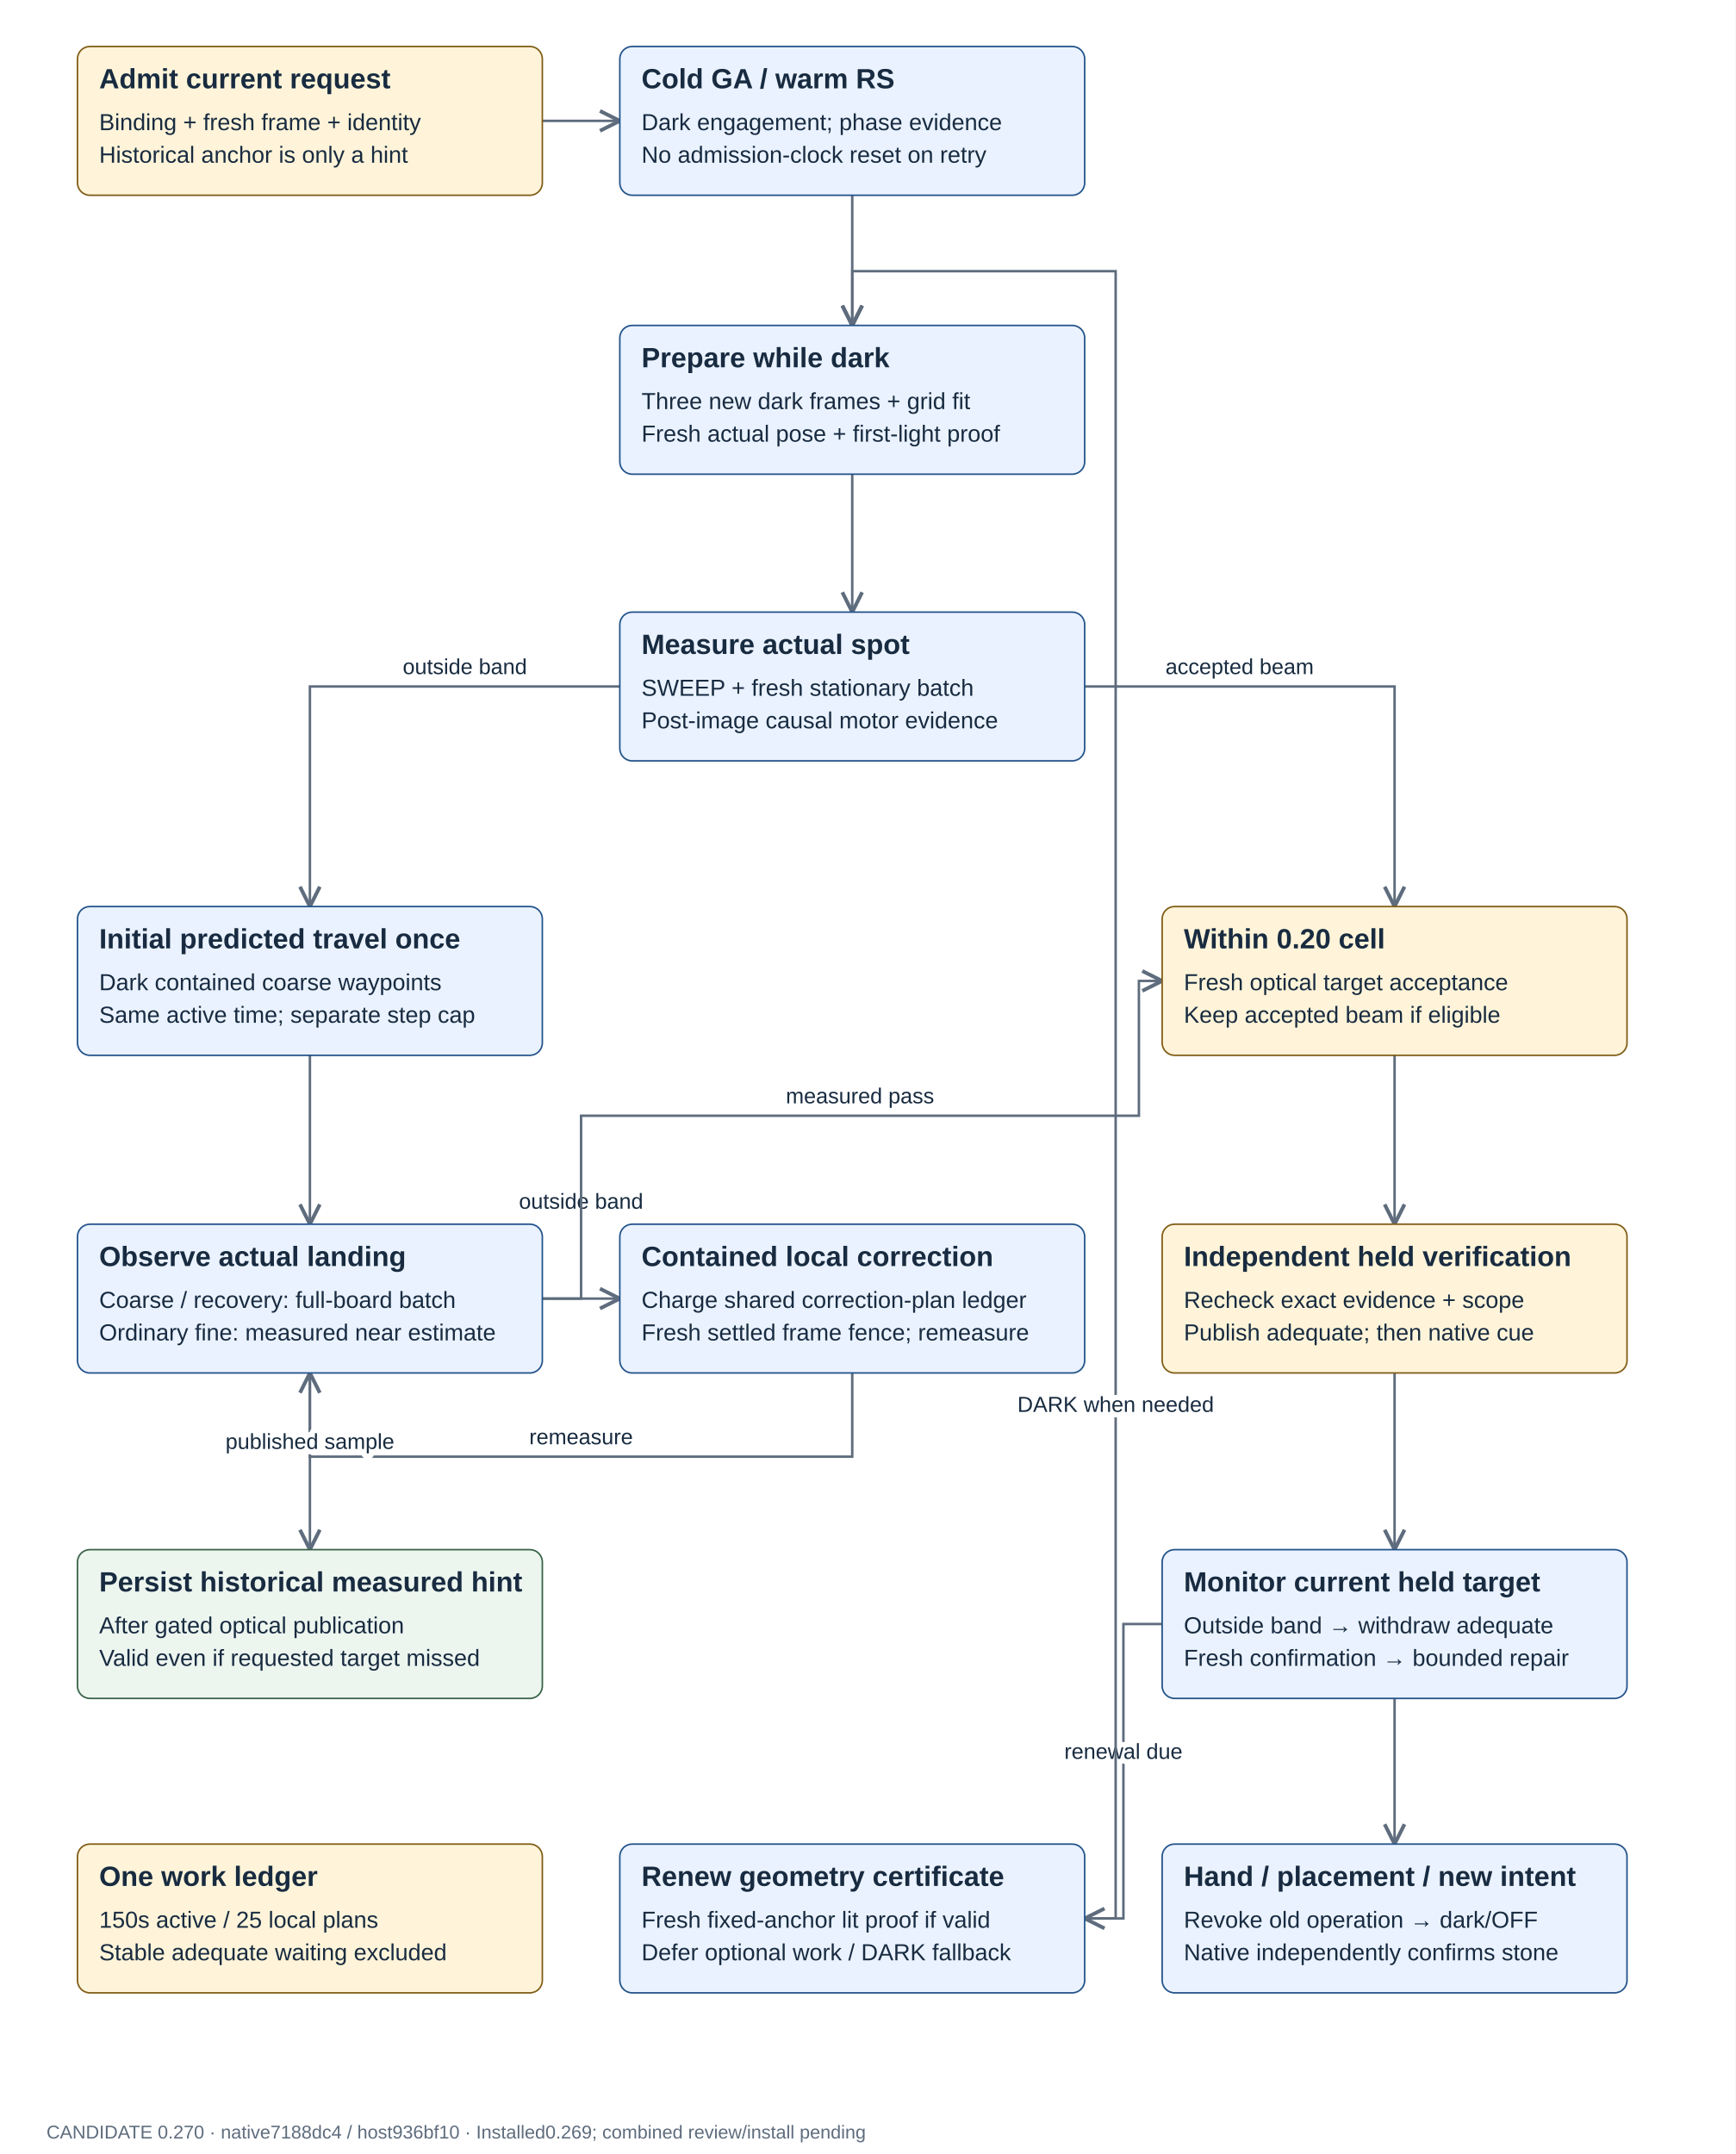
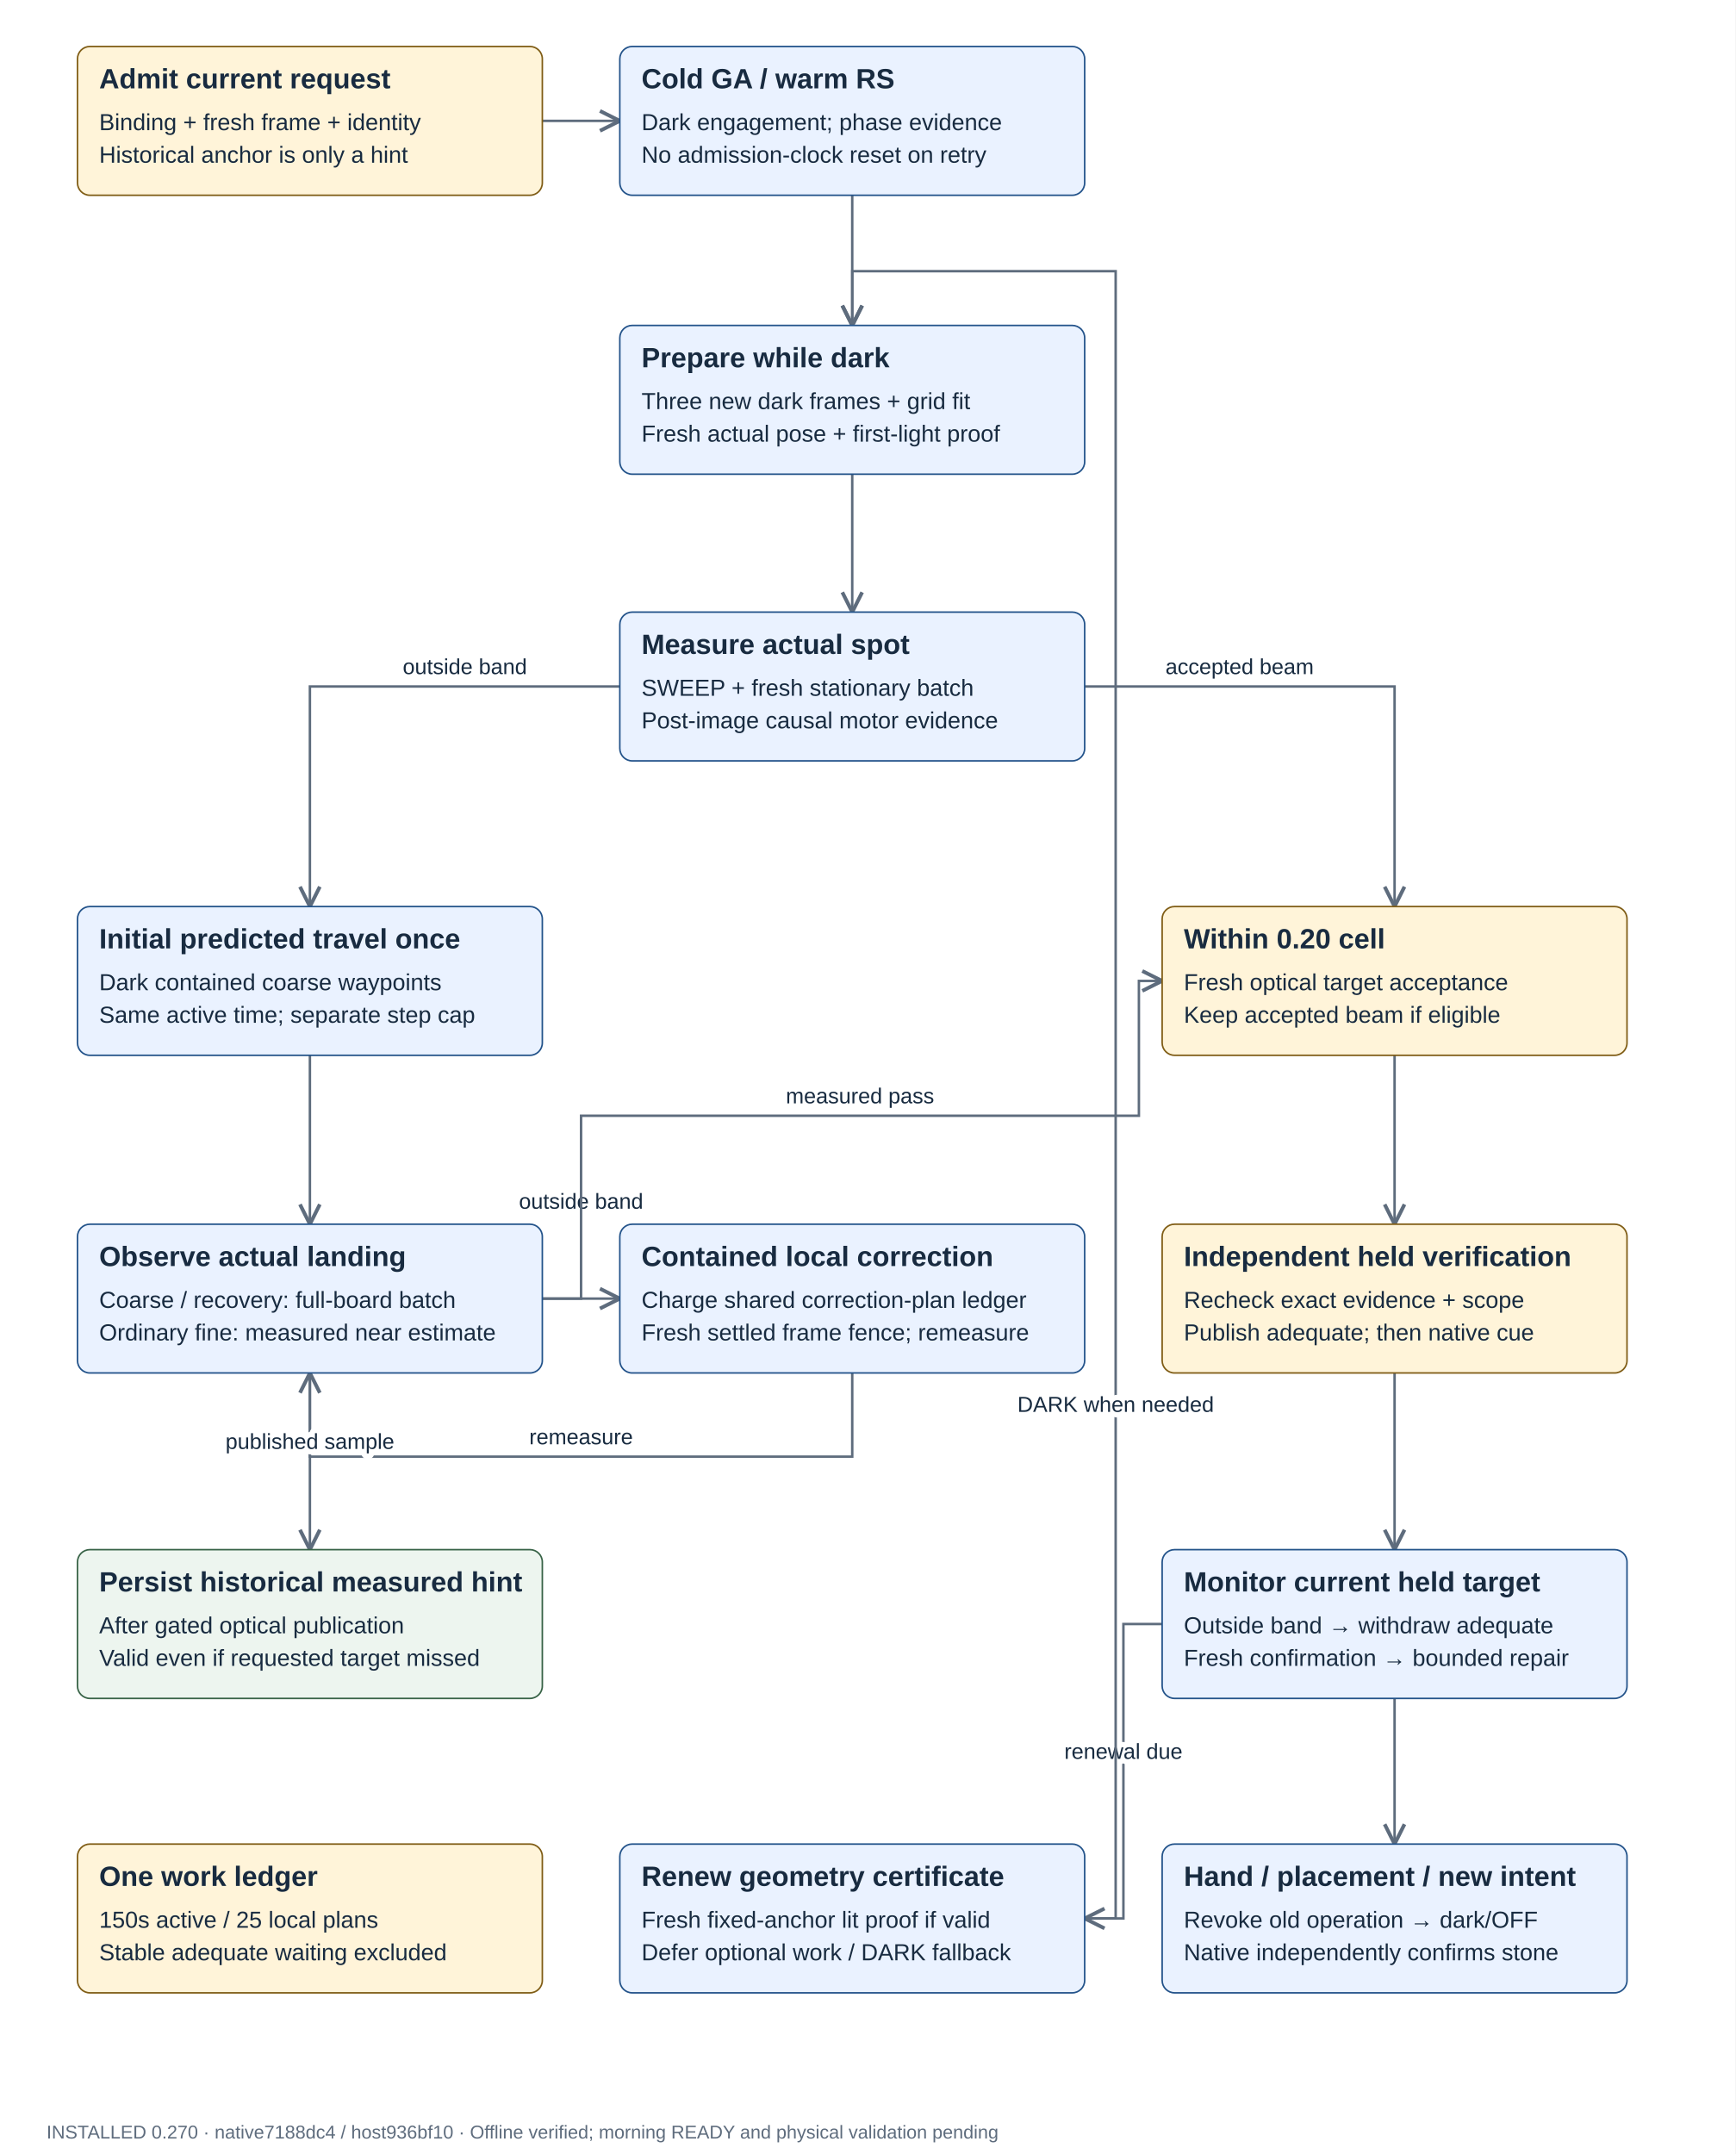
<svg xmlns="http://www.w3.org/2000/svg" viewBox="0 0 1120 1390" width="1120" height="1390" role="img" aria-labelledby="laser-title laser-desc">
  <defs>
    <marker id="arrow" markerWidth="10" markerHeight="10" refX="9" refY="5" orient="auto-start-reverse">
      <path d="M 1 1 L 9 5 L 1 9" fill="none" stroke="#5e6c7d" stroke-width="1.5" />
    </marker>
  </defs>
  <style>text{font-family:Arial,Helvetica,sans-serif;fill:#182b40}.edge-label{font-size:14px;paint-order:stroke;stroke:#fff;stroke-width:7px;stroke-linejoin:round}.node-title{font-size:18px;font-weight:600}.node-body{font-size:15px}</style>
  <rect width="100%" height="100%" fill="#fff" />
  <polyline points="350.0,78.0 400.0,78.0" fill="none" stroke="#5e6c7d" stroke-width="1.6" marker-end="url(#arrow)" />
  <polyline points="550.0,126.0 550.0,210.0" fill="none" stroke="#5e6c7d" stroke-width="1.6" marker-end="url(#arrow)" />
  <polyline points="550.0,306.0 550.0,395.0" fill="none" stroke="#5e6c7d" stroke-width="1.6" marker-end="url(#arrow)" />
  <polyline points="400.0,443.0 200,443 200.0,585.0" fill="none" stroke="#5e6c7d" stroke-width="1.6" marker-end="url(#arrow)" />
  <text class="edge-label" x="300.0" y="435.0" text-anchor="middle">outside band</text>
  <polyline points="700.0,443.0 900,443 900.0,585.0" fill="none" stroke="#5e6c7d" stroke-width="1.6" marker-end="url(#arrow)" />
  <text class="edge-label" x="800.0" y="435.0" text-anchor="middle">accepted beam</text>
  <polyline points="200.0,681.0 200.0,790.0" fill="none" stroke="#5e6c7d" stroke-width="1.6" marker-end="url(#arrow)" />
  <polyline points="350.0,838.0 400.0,838.0" fill="none" stroke="#5e6c7d" stroke-width="1.6" marker-end="url(#arrow)" />
  <text class="edge-label" x="375.0" y="780.0" text-anchor="middle">outside band</text>
  <polyline points="550.0,886.0 550,940 200,940 200.0,886.0" fill="none" stroke="#5e6c7d" stroke-width="1.6" marker-end="url(#arrow)" />
  <text class="edge-label" x="375.0" y="932.0" text-anchor="middle">remeasure</text>
  <polyline points="350.0,838.0 375,838 375,720 735,720 735,633 750.0,633.0" fill="none" stroke="#5e6c7d" stroke-width="1.6" marker-end="url(#arrow)" />
  <text class="edge-label" x="555.0" y="712.0" text-anchor="middle">measured pass</text>
  <polyline points="900.0,681.0 900.0,790.0" fill="none" stroke="#5e6c7d" stroke-width="1.6" marker-end="url(#arrow)" />
  <polyline points="900.0,886.0 900.0,1000.0" fill="none" stroke="#5e6c7d" stroke-width="1.6" marker-end="url(#arrow)" />
  <polyline points="900.0,1096.0 900.0,1190.0" fill="none" stroke="#5e6c7d" stroke-width="1.6" marker-end="url(#arrow)" />
  <polyline points="750.0,1048.0 725,1048 725,1238 700.0,1238.0" fill="none" stroke="#5e6c7d" stroke-width="1.6" marker-end="url(#arrow)" />
  <text class="edge-label" x="725.0" y="1135.0" text-anchor="middle">renewal due</text>
  <polyline points="700.0,1238.0 720,1238 720,175 550,175 550.0,210.0" fill="none" stroke="#5e6c7d" stroke-width="1.6" marker-end="url(#arrow)" />
  <text class="edge-label" x="720.0" y="911.1" text-anchor="middle">DARK when needed</text>
  <polyline points="200.0,886.0 200.0,1000.0" fill="none" stroke="#5e6c7d" stroke-width="1.6" marker-end="url(#arrow)" />
  <text class="edge-label" x="200.0" y="935.0" text-anchor="middle">published sample</text>
  <g data-node="admit">
    <rect x="50" y="30" width="300" height="96" rx="8" fill="#fff4d9" stroke="#805d16" />
    <text class="node-title" x="64" y="57">Admit current request</text>
    <text class="node-body" x="64" y="84">Binding + fresh frame + identity</text>
    <text class="node-body" x="64" y="105">Historical anchor is only a hint</text>
  </g>
  <g data-node="arm">
    <rect x="400" y="30" width="300" height="96" rx="8" fill="#eaf2ff" stroke="#23538a" />
    <text class="node-title" x="414" y="57">Cold GA / warm RS</text>
    <text class="node-body" x="414" y="84">Dark engagement; phase evidence</text>
    <text class="node-body" x="414" y="105">No admission-clock reset on retry</text>
  </g>
  <g data-node="prepare">
    <rect x="400" y="210" width="300" height="96" rx="8" fill="#eaf2ff" stroke="#23538a" />
    <text class="node-title" x="414" y="237">Prepare while dark</text>
    <text class="node-body" x="414" y="264">Three new dark frames + grid fit</text>
    <text class="node-body" x="414" y="285">Fresh actual pose + first-light proof</text>
  </g>
  <g data-node="initial">
    <rect x="400" y="395" width="300" height="96" rx="8" fill="#eaf2ff" stroke="#23538a" />
    <text class="node-title" x="414" y="422">Measure actual spot</text>
    <text class="node-body" x="414" y="449">SWEEP + fresh stationary batch</text>
    <text class="node-body" x="414" y="470">Post-image causal motor evidence</text>
  </g>
  <g data-node="coarse">
    <rect x="50" y="585" width="300" height="96" rx="8" fill="#eaf2ff" stroke="#23538a" />
    <text class="node-title" x="64" y="612">Initial predicted travel once</text>
    <text class="node-body" x="64" y="639">Dark contained coarse waypoints</text>
    <text class="node-body" x="64" y="660">Same active time; separate step cap</text>
  </g>
  <g data-node="observe">
    <rect x="50" y="790" width="300" height="96" rx="8" fill="#eaf2ff" stroke="#23538a" />
    <text class="node-title" x="64" y="817">Observe actual landing</text>
    <text class="node-body" x="64" y="844">Coarse / recovery: full-board batch</text>
    <text class="node-body" x="64" y="865">Ordinary fine: measured near estimate</text>
  </g>
  <g data-node="fine">
    <rect x="400" y="790" width="300" height="96" rx="8" fill="#eaf2ff" stroke="#23538a" />
    <text class="node-title" x="414" y="817">Contained local correction</text>
    <text class="node-body" x="414" y="844">Charge shared correction-plan ledger</text>
    <text class="node-body" x="414" y="865">Fresh settled frame fence; remeasure</text>
  </g>
  <g data-node="accept">
    <rect x="750" y="585" width="300" height="96" rx="8" fill="#fff4d9" stroke="#805d16" />
    <text class="node-title" x="764" y="612">Within 0.20 cell</text>
    <text class="node-body" x="764" y="639">Fresh optical target acceptance</text>
    <text class="node-body" x="764" y="660">Keep accepted beam if eligible</text>
  </g>
  <g data-node="hold">
    <rect x="750" y="790" width="300" height="96" rx="8" fill="#fff4d9" stroke="#805d16" />
    <text class="node-title" x="764" y="817">Independent held verification</text>
    <text class="node-body" x="764" y="844">Recheck exact evidence + scope</text>
    <text class="node-body" x="764" y="865">Publish adequate; then native cue</text>
  </g>
  <g data-node="monitor">
    <rect x="750" y="1000" width="300" height="96" rx="8" fill="#eaf2ff" stroke="#23538a" />
    <text class="node-title" x="764" y="1027">Monitor current held target</text>
    <text class="node-body" x="764" y="1054">Outside band → withdraw adequate</text>
    <text class="node-body" x="764" y="1075">Fresh confirmation → bounded repair</text>
  </g>
  <g data-node="renew">
    <rect x="400" y="1190" width="300" height="96" rx="8" fill="#eaf2ff" stroke="#23538a" />
    <text class="node-title" x="414" y="1217">Renew geometry certificate</text>
    <text class="node-body" x="414" y="1244">Fresh fixed-anchor lit proof if valid</text>
    <text class="node-body" x="414" y="1265">Defer optional work / DARK fallback</text>
  </g>
  <g data-node="anchor">
    <rect x="50" y="1000" width="300" height="96" rx="8" fill="#edf5ef" stroke="#386347" />
    <text class="node-title" x="64" y="1027">Persist historical measured hint</text>
    <text class="node-body" x="64" y="1054">After gated optical publication</text>
    <text class="node-body" x="64" y="1075">Valid even if requested target missed</text>
  </g>
  <g data-node="placement">
    <rect x="750" y="1190" width="300" height="96" rx="8" fill="#eaf2ff" stroke="#23538a" />
    <text class="node-title" x="764" y="1217">Hand / placement / new intent</text>
    <text class="node-body" x="764" y="1244">Revoke old operation → dark/OFF</text>
    <text class="node-body" x="764" y="1265">Native independently confirms stone</text>
  </g>
  <g data-node="budget">
    <rect x="50" y="1190" width="300" height="96" rx="8" fill="#fff4d9" stroke="#805d16" />
    <text class="node-title" x="64" y="1217">One work ledger</text>
    <text class="node-body" x="64" y="1244">150s active / 25 local plans</text>
    <text class="node-body" x="64" y="1265">Stable adequate waiting excluded</text>
  </g>
-   <text x="30" y="1380" style="font-size:12px;fill:#5e6c7d">CANDIDATE 0.270 · native7188dc4 / host936bf10 · Installed0.269; combined review/install pending</text>
+   <text x="30" y="1380" style="font-size:12px;fill:#5e6c7d">INSTALLED 0.270 · native7188dc4 / host936bf10 · Offline verified; morning READY and physical validation pending</text>
</svg>
